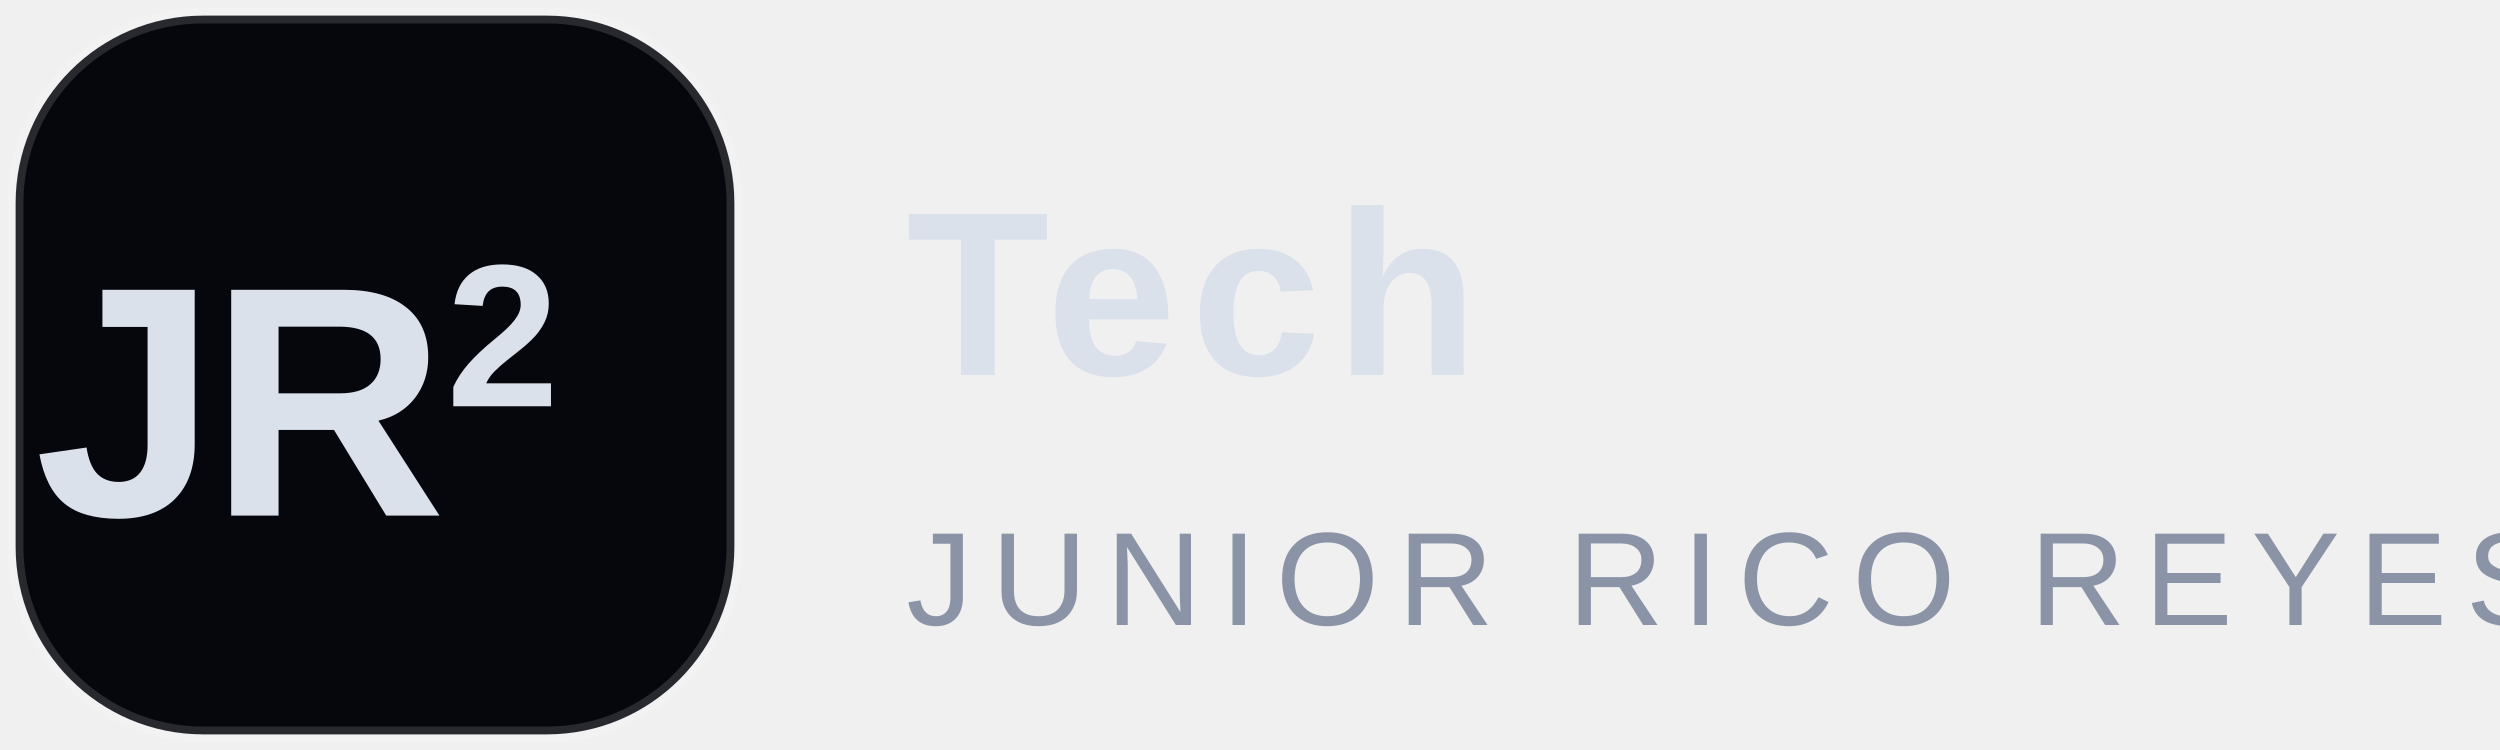
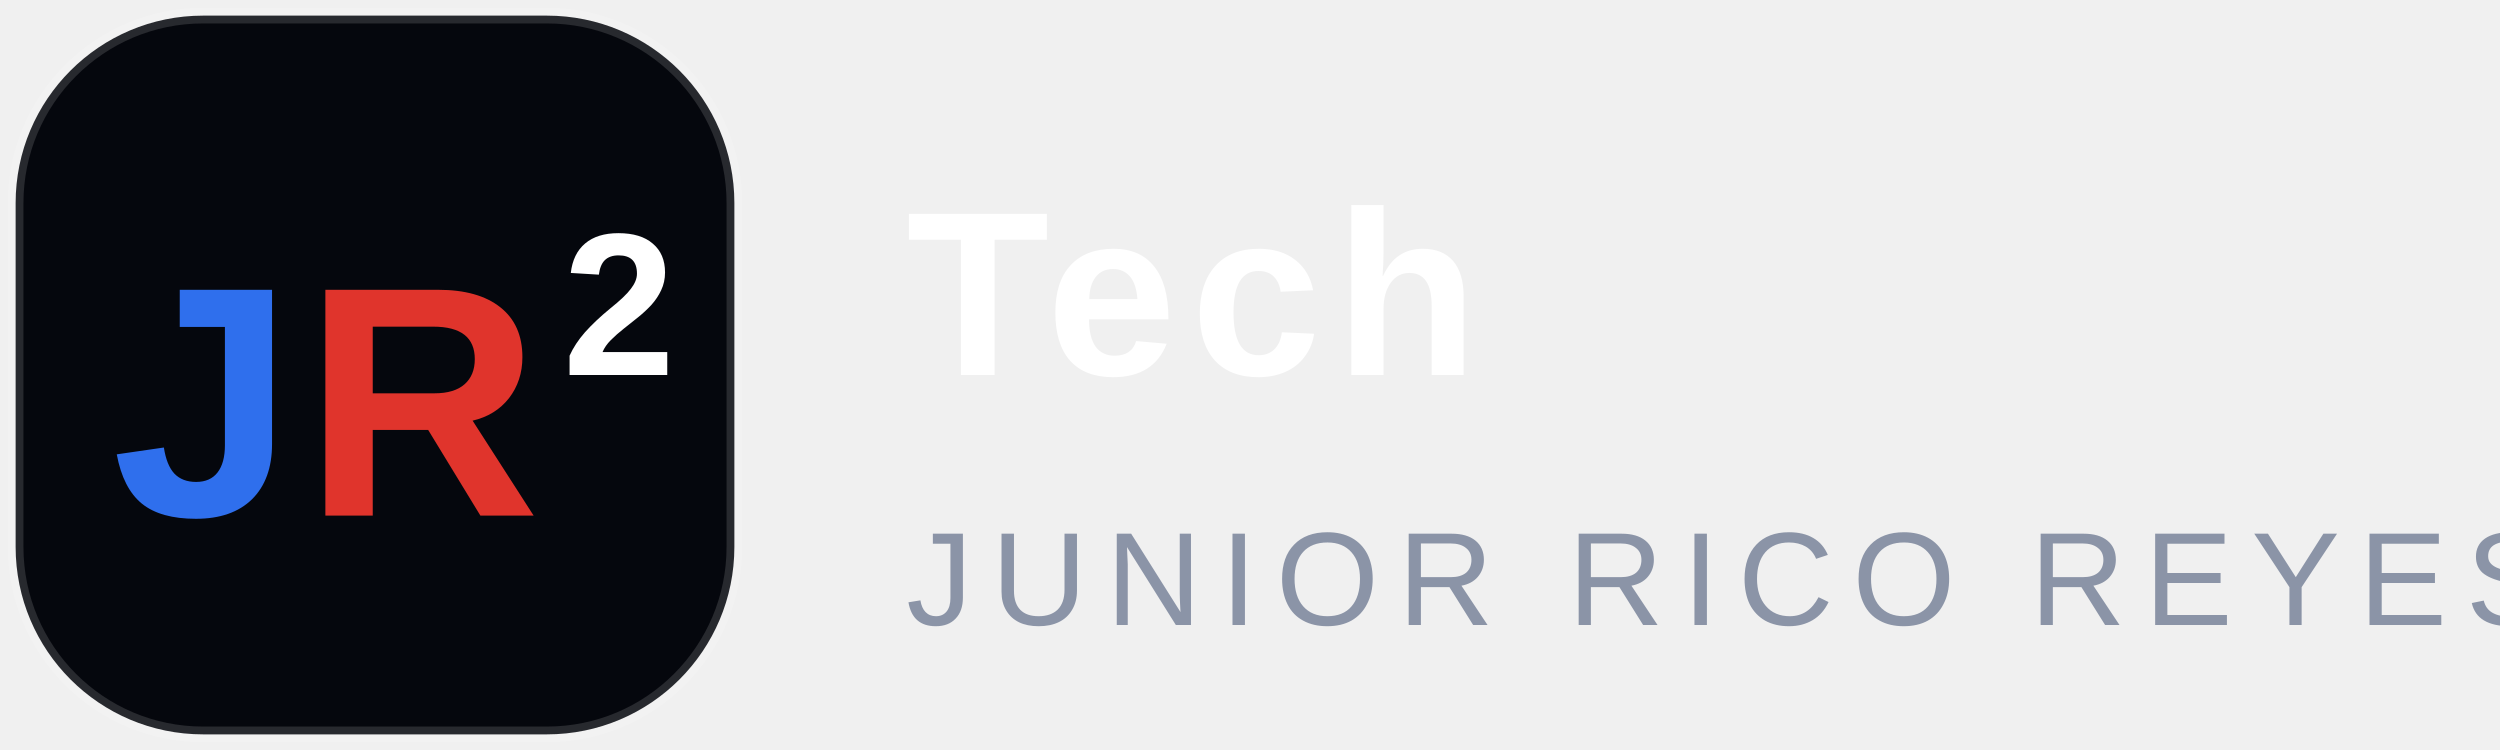
<svg xmlns="http://www.w3.org/2000/svg" viewBox="0 0 160 48" role="img" aria-label="JR² Tech — Junior Rico Reyes">
  <rect x="1" y="1" width="46" height="46" rx="12" fill="#05070d" stroke="rgba(255,255,255,0.14)" stroke-width="1" />
-   <text x="19" y="33" font-family="Arial, Helvetica, sans-serif" font-size="21" font-weight="700" letter-spacing="-0.5" fill="#dbe1ea" text-anchor="middle">JR<tspan dy="-7" font-size="13">2</tspan>
-   </text>
-   <text x="58" y="24" font-family="Arial, Helvetica, sans-serif" font-size="15" font-weight="700" letter-spacing="0.06em" fill="#dbe1ea">Tech</text>
+   <text x="13" y="33" font-family="Arial, Helvetica, sans-serif" font-size="21" font-weight="700" fill="#2f6fed" text-anchor="middle">J</text>
+   <text x="27" y="33" font-family="Arial, Helvetica, sans-serif" font-size="21" font-weight="700" fill="#e0342c" text-anchor="middle">R</text>
+   <text x="36" y="24" font-family="Arial, Helvetica, sans-serif" font-size="13" font-weight="700" fill="#ffffff">2</text>
+   <text x="58" y="24" font-family="Arial, Helvetica, sans-serif" font-size="15" font-weight="700" letter-spacing="0.06em" fill="#ffffff">Tech</text>
  <text x="58" y="40" font-family="Arial, Helvetica, sans-serif" font-size="8.5" font-weight="500" letter-spacing="0.14em" fill="#8b94a7">JUNIOR RICO REYES</text>
</svg>
